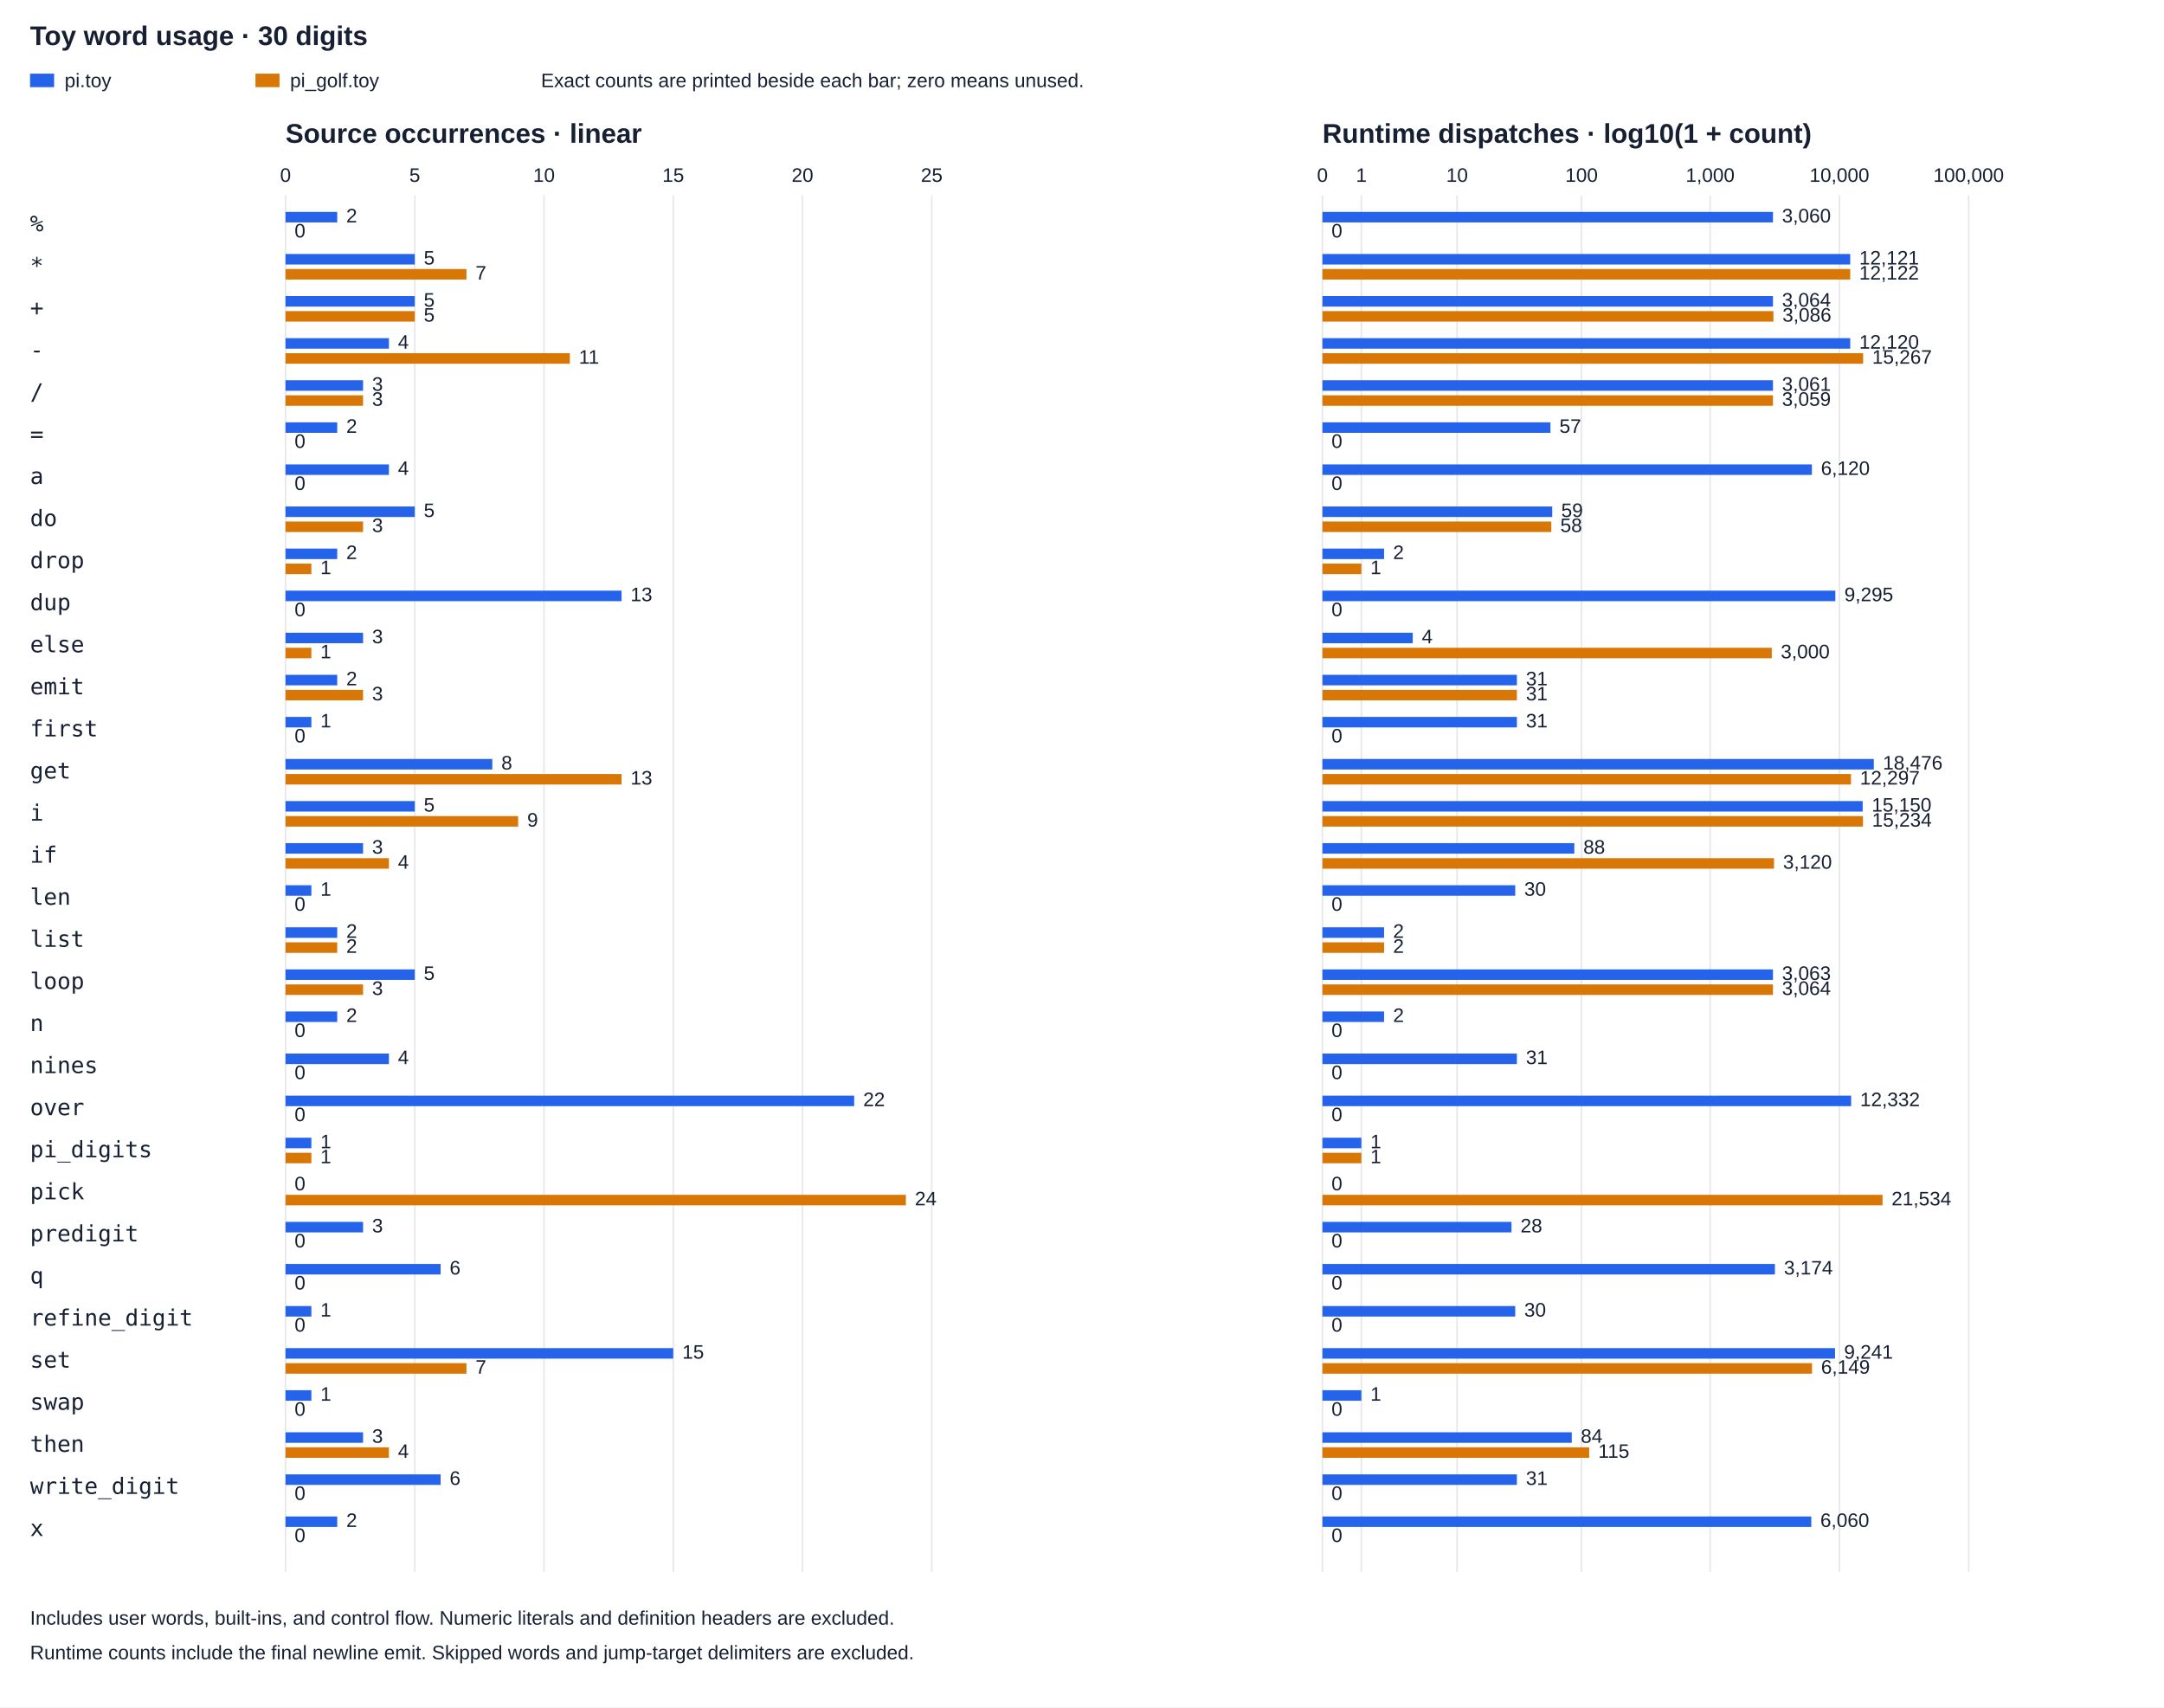
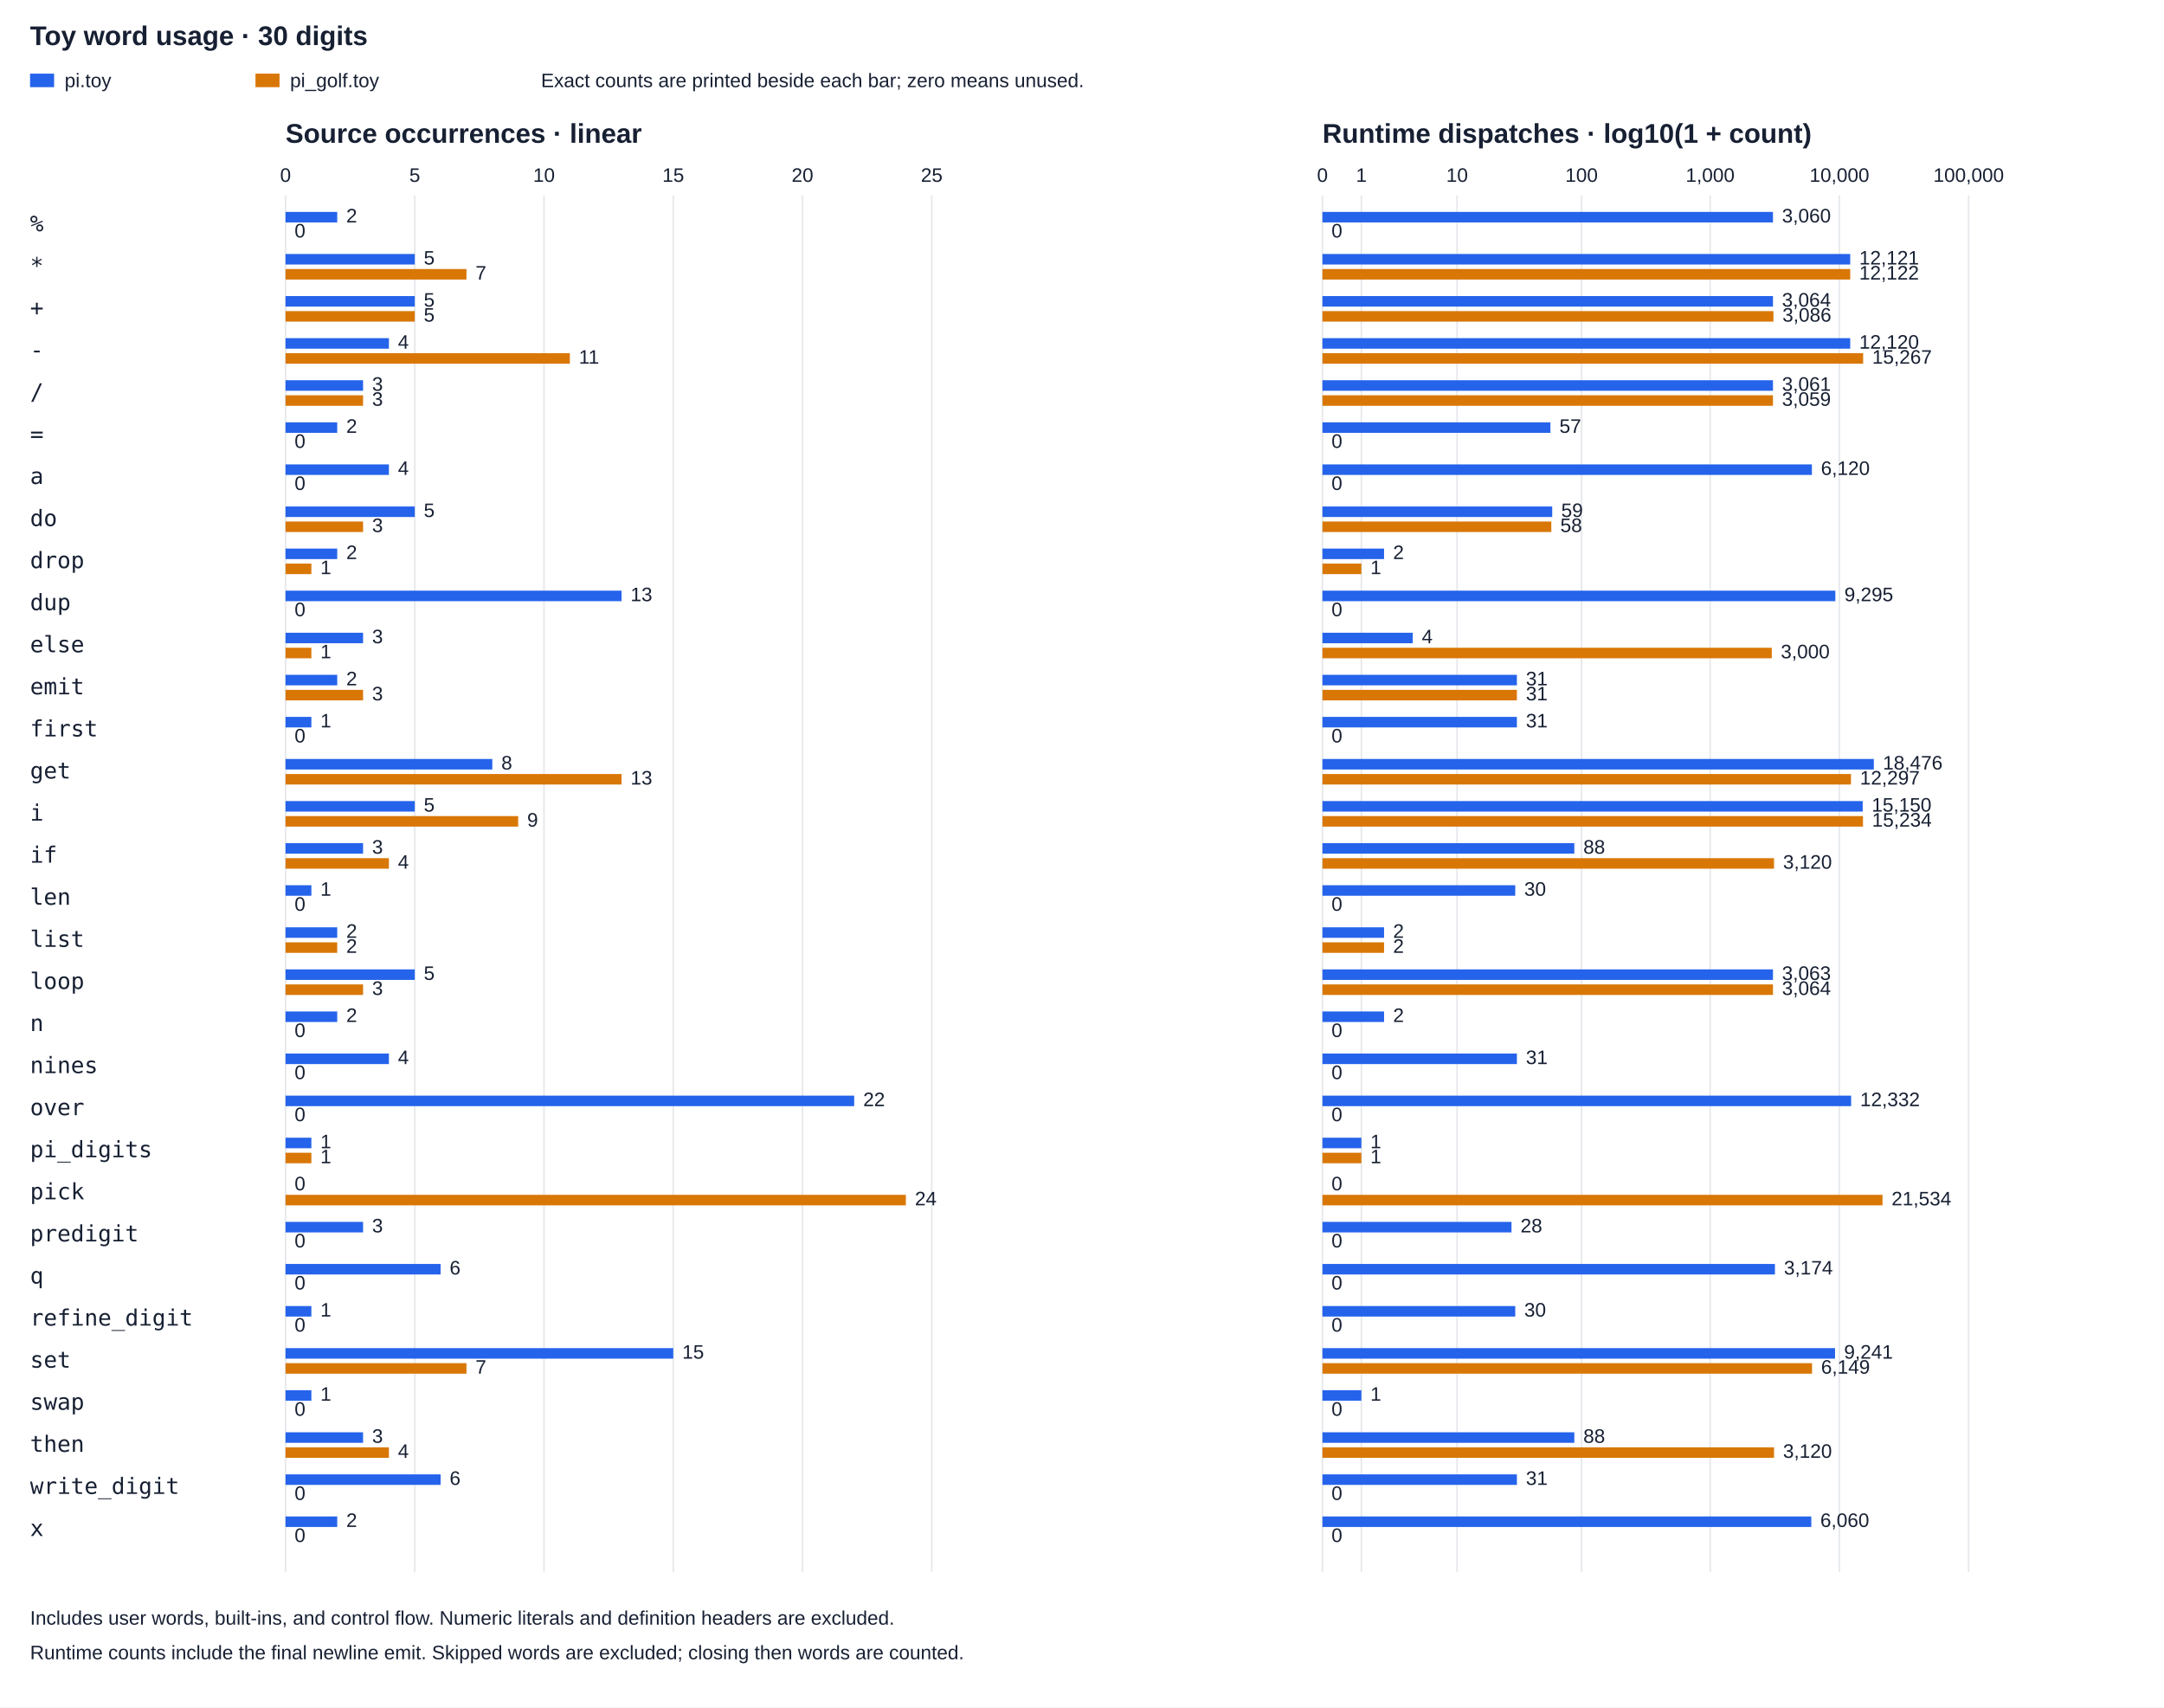
<svg xmlns="http://www.w3.org/2000/svg" width="1440" height="1136" viewBox="0 0 1440 1136" role="img" aria-labelledby="title desc">
  <rect width="100%" height="100%" fill="white" />
  <style>text{font-family:Arial,sans-serif;fill:#172033;font-size:13px}.word{font-family:monospace;font-size:15px}.heading{font-size:18px;font-weight:bold}</style>
  <text x="20.0" y="30.0" class="heading" text-anchor="start">Toy word usage · 30 digits</text>
  <rect x="20" y="49" width="16" height="9" fill="#2563eb" />
  <text x="43.0" y="58.0" class="" text-anchor="start">pi.toy</text>
  <rect x="170" y="49" width="16" height="9" fill="#d97706" />
  <text x="193.0" y="58.0" class="" text-anchor="start">pi_golf.toy</text>
  <text x="360.0" y="58.0" class="" text-anchor="start">Exact counts are printed beside each bar; zero means unused.</text>
  <text x="190.0" y="95.0" class="heading" text-anchor="start">Source occurrences · linear</text>
  <path d="M190.0,130 V1046" stroke="#e5e7eb" />
  <text x="190.0" y="121.0" class="" text-anchor="middle">0</text>
  <path d="M276.0,130 V1046" stroke="#e5e7eb" />
  <text x="276.0" y="121.0" class="" text-anchor="middle">5</text>
  <path d="M362.0,130 V1046" stroke="#e5e7eb" />
  <text x="362.0" y="121.0" class="" text-anchor="middle">10</text>
  <path d="M448.0,130 V1046" stroke="#e5e7eb" />
  <text x="448.0" y="121.0" class="" text-anchor="middle">15</text>
  <path d="M534.0,130 V1046" stroke="#e5e7eb" />
  <text x="534.0" y="121.0" class="" text-anchor="middle">20</text>
  <path d="M620.0,130 V1046" stroke="#e5e7eb" />
  <text x="620.0" y="121.0" class="" text-anchor="middle">25</text>
  <text x="20.0" y="154.0" class="word" text-anchor="start">%</text>
  <rect x="190" y="141" width="34.4" height="7" fill="#2563eb" />
  <text x="230.4" y="148.0" class="" text-anchor="start">2</text>
  <rect x="190" y="151" width="0.0" height="7" fill="#d97706" />
  <text x="196.0" y="158.0" class="" text-anchor="start">0</text>
  <text x="20.0" y="182.0" class="word" text-anchor="start">*</text>
  <rect x="190" y="169" width="86.0" height="7" fill="#2563eb" />
  <text x="282.0" y="176.0" class="" text-anchor="start">5</text>
  <rect x="190" y="179" width="120.4" height="7" fill="#d97706" />
  <text x="316.4" y="186.0" class="" text-anchor="start">7</text>
  <text x="20.0" y="210.0" class="word" text-anchor="start">+</text>
  <rect x="190" y="197" width="86.0" height="7" fill="#2563eb" />
  <text x="282.0" y="204.0" class="" text-anchor="start">5</text>
  <rect x="190" y="207" width="86.0" height="7" fill="#d97706" />
  <text x="282.0" y="214.0" class="" text-anchor="start">5</text>
  <text x="20.0" y="238.0" class="word" text-anchor="start">-</text>
  <rect x="190" y="225" width="68.8" height="7" fill="#2563eb" />
  <text x="264.8" y="232.0" class="" text-anchor="start">4</text>
  <rect x="190" y="235" width="189.2" height="7" fill="#d97706" />
  <text x="385.2" y="242.0" class="" text-anchor="start">11</text>
  <text x="20.0" y="266.0" class="word" text-anchor="start">/</text>
  <rect x="190" y="253" width="51.6" height="7" fill="#2563eb" />
  <text x="247.6" y="260.0" class="" text-anchor="start">3</text>
  <rect x="190" y="263" width="51.6" height="7" fill="#d97706" />
  <text x="247.6" y="270.0" class="" text-anchor="start">3</text>
  <text x="20.0" y="294.0" class="word" text-anchor="start">=</text>
  <rect x="190" y="281" width="34.4" height="7" fill="#2563eb" />
  <text x="230.4" y="288.0" class="" text-anchor="start">2</text>
  <rect x="190" y="291" width="0.0" height="7" fill="#d97706" />
  <text x="196.0" y="298.0" class="" text-anchor="start">0</text>
  <text x="20.0" y="322.0" class="word" text-anchor="start">a</text>
  <rect x="190" y="309" width="68.8" height="7" fill="#2563eb" />
  <text x="264.8" y="316.0" class="" text-anchor="start">4</text>
  <rect x="190" y="319" width="0.0" height="7" fill="#d97706" />
  <text x="196.0" y="326.0" class="" text-anchor="start">0</text>
  <text x="20.0" y="350.0" class="word" text-anchor="start">do</text>
  <rect x="190" y="337" width="86.0" height="7" fill="#2563eb" />
  <text x="282.0" y="344.0" class="" text-anchor="start">5</text>
  <rect x="190" y="347" width="51.6" height="7" fill="#d97706" />
  <text x="247.6" y="354.0" class="" text-anchor="start">3</text>
  <text x="20.0" y="378.0" class="word" text-anchor="start">drop</text>
  <rect x="190" y="365" width="34.4" height="7" fill="#2563eb" />
  <text x="230.4" y="372.0" class="" text-anchor="start">2</text>
  <rect x="190" y="375" width="17.2" height="7" fill="#d97706" />
  <text x="213.2" y="382.0" class="" text-anchor="start">1</text>
  <text x="20.0" y="406.0" class="word" text-anchor="start">dup</text>
  <rect x="190" y="393" width="223.6" height="7" fill="#2563eb" />
  <text x="419.6" y="400.0" class="" text-anchor="start">13</text>
  <rect x="190" y="403" width="0.0" height="7" fill="#d97706" />
  <text x="196.0" y="410.0" class="" text-anchor="start">0</text>
  <text x="20.0" y="434.0" class="word" text-anchor="start">else</text>
  <rect x="190" y="421" width="51.6" height="7" fill="#2563eb" />
  <text x="247.6" y="428.0" class="" text-anchor="start">3</text>
  <rect x="190" y="431" width="17.2" height="7" fill="#d97706" />
  <text x="213.2" y="438.0" class="" text-anchor="start">1</text>
  <text x="20.0" y="462.0" class="word" text-anchor="start">emit</text>
  <rect x="190" y="449" width="34.4" height="7" fill="#2563eb" />
  <text x="230.4" y="456.0" class="" text-anchor="start">2</text>
  <rect x="190" y="459" width="51.6" height="7" fill="#d97706" />
  <text x="247.6" y="466.0" class="" text-anchor="start">3</text>
  <text x="20.0" y="490.0" class="word" text-anchor="start">first</text>
  <rect x="190" y="477" width="17.2" height="7" fill="#2563eb" />
  <text x="213.2" y="484.0" class="" text-anchor="start">1</text>
  <rect x="190" y="487" width="0.0" height="7" fill="#d97706" />
  <text x="196.0" y="494.0" class="" text-anchor="start">0</text>
  <text x="20.0" y="518.0" class="word" text-anchor="start">get</text>
  <rect x="190" y="505" width="137.6" height="7" fill="#2563eb" />
  <text x="333.6" y="512.0" class="" text-anchor="start">8</text>
  <rect x="190" y="515" width="223.6" height="7" fill="#d97706" />
  <text x="419.6" y="522.0" class="" text-anchor="start">13</text>
  <text x="20.0" y="546.0" class="word" text-anchor="start">i</text>
  <rect x="190" y="533" width="86.0" height="7" fill="#2563eb" />
  <text x="282.0" y="540.0" class="" text-anchor="start">5</text>
  <rect x="190" y="543" width="154.8" height="7" fill="#d97706" />
  <text x="350.8" y="550.0" class="" text-anchor="start">9</text>
  <text x="20.0" y="574.0" class="word" text-anchor="start">if</text>
  <rect x="190" y="561" width="51.6" height="7" fill="#2563eb" />
  <text x="247.6" y="568.0" class="" text-anchor="start">3</text>
  <rect x="190" y="571" width="68.8" height="7" fill="#d97706" />
  <text x="264.8" y="578.0" class="" text-anchor="start">4</text>
  <text x="20.0" y="602.0" class="word" text-anchor="start">len</text>
  <rect x="190" y="589" width="17.2" height="7" fill="#2563eb" />
  <text x="213.2" y="596.0" class="" text-anchor="start">1</text>
  <rect x="190" y="599" width="0.0" height="7" fill="#d97706" />
  <text x="196.0" y="606.0" class="" text-anchor="start">0</text>
  <text x="20.0" y="630.0" class="word" text-anchor="start">list</text>
  <rect x="190" y="617" width="34.4" height="7" fill="#2563eb" />
  <text x="230.4" y="624.0" class="" text-anchor="start">2</text>
  <rect x="190" y="627" width="34.4" height="7" fill="#d97706" />
  <text x="230.4" y="634.0" class="" text-anchor="start">2</text>
  <text x="20.0" y="658.0" class="word" text-anchor="start">loop</text>
  <rect x="190" y="645" width="86.0" height="7" fill="#2563eb" />
  <text x="282.0" y="652.0" class="" text-anchor="start">5</text>
  <rect x="190" y="655" width="51.6" height="7" fill="#d97706" />
  <text x="247.6" y="662.0" class="" text-anchor="start">3</text>
  <text x="20.0" y="686.0" class="word" text-anchor="start">n</text>
  <rect x="190" y="673" width="34.4" height="7" fill="#2563eb" />
  <text x="230.4" y="680.0" class="" text-anchor="start">2</text>
  <rect x="190" y="683" width="0.0" height="7" fill="#d97706" />
  <text x="196.0" y="690.0" class="" text-anchor="start">0</text>
  <text x="20.0" y="714.0" class="word" text-anchor="start">nines</text>
  <rect x="190" y="701" width="68.8" height="7" fill="#2563eb" />
  <text x="264.8" y="708.0" class="" text-anchor="start">4</text>
  <rect x="190" y="711" width="0.0" height="7" fill="#d97706" />
  <text x="196.0" y="718.0" class="" text-anchor="start">0</text>
  <text x="20.0" y="742.0" class="word" text-anchor="start">over</text>
  <rect x="190" y="729" width="378.4" height="7" fill="#2563eb" />
  <text x="574.4" y="736.0" class="" text-anchor="start">22</text>
  <rect x="190" y="739" width="0.0" height="7" fill="#d97706" />
  <text x="196.0" y="746.0" class="" text-anchor="start">0</text>
  <text x="20.0" y="770.0" class="word" text-anchor="start">pi_digits</text>
  <rect x="190" y="757" width="17.2" height="7" fill="#2563eb" />
  <text x="213.2" y="764.0" class="" text-anchor="start">1</text>
  <rect x="190" y="767" width="17.2" height="7" fill="#d97706" />
  <text x="213.2" y="774.0" class="" text-anchor="start">1</text>
  <text x="20.0" y="798.0" class="word" text-anchor="start">pick</text>
  <rect x="190" y="785" width="0.0" height="7" fill="#2563eb" />
  <text x="196.0" y="792.0" class="" text-anchor="start">0</text>
  <rect x="190" y="795" width="412.8" height="7" fill="#d97706" />
  <text x="608.8" y="802.0" class="" text-anchor="start">24</text>
  <text x="20.0" y="826.0" class="word" text-anchor="start">predigit</text>
  <rect x="190" y="813" width="51.6" height="7" fill="#2563eb" />
  <text x="247.6" y="820.0" class="" text-anchor="start">3</text>
  <rect x="190" y="823" width="0.0" height="7" fill="#d97706" />
  <text x="196.0" y="830.0" class="" text-anchor="start">0</text>
  <text x="20.0" y="854.0" class="word" text-anchor="start">q</text>
  <rect x="190" y="841" width="103.2" height="7" fill="#2563eb" />
  <text x="299.2" y="848.0" class="" text-anchor="start">6</text>
  <rect x="190" y="851" width="0.0" height="7" fill="#d97706" />
  <text x="196.0" y="858.0" class="" text-anchor="start">0</text>
  <text x="20.0" y="882.0" class="word" text-anchor="start">refine_digit</text>
  <rect x="190" y="869" width="17.2" height="7" fill="#2563eb" />
  <text x="213.2" y="876.0" class="" text-anchor="start">1</text>
  <rect x="190" y="879" width="0.0" height="7" fill="#d97706" />
  <text x="196.0" y="886.0" class="" text-anchor="start">0</text>
  <text x="20.0" y="910.0" class="word" text-anchor="start">set</text>
  <rect x="190" y="897" width="258.0" height="7" fill="#2563eb" />
  <text x="454.0" y="904.0" class="" text-anchor="start">15</text>
  <rect x="190" y="907" width="120.4" height="7" fill="#d97706" />
  <text x="316.4" y="914.0" class="" text-anchor="start">7</text>
  <text x="20.0" y="938.0" class="word" text-anchor="start">swap</text>
  <rect x="190" y="925" width="17.2" height="7" fill="#2563eb" />
  <text x="213.2" y="932.0" class="" text-anchor="start">1</text>
  <rect x="190" y="935" width="0.0" height="7" fill="#d97706" />
  <text x="196.0" y="942.0" class="" text-anchor="start">0</text>
  <text x="20.0" y="966.0" class="word" text-anchor="start">then</text>
  <rect x="190" y="953" width="51.6" height="7" fill="#2563eb" />
  <text x="247.6" y="960.0" class="" text-anchor="start">3</text>
  <rect x="190" y="963" width="68.8" height="7" fill="#d97706" />
  <text x="264.8" y="970.0" class="" text-anchor="start">4</text>
  <text x="20.0" y="994.0" class="word" text-anchor="start">write_digit</text>
  <rect x="190" y="981" width="103.2" height="7" fill="#2563eb" />
  <text x="299.2" y="988.0" class="" text-anchor="start">6</text>
  <rect x="190" y="991" width="0.0" height="7" fill="#d97706" />
  <text x="196.0" y="998.0" class="" text-anchor="start">0</text>
  <text x="20.0" y="1022.0" class="word" text-anchor="start">x</text>
  <rect x="190" y="1009" width="34.4" height="7" fill="#2563eb" />
  <text x="230.4" y="1016.0" class="" text-anchor="start">2</text>
  <rect x="190" y="1019" width="0.0" height="7" fill="#d97706" />
  <text x="196.0" y="1026.0" class="" text-anchor="start">0</text>
  <text x="880.0" y="95.0" class="heading" text-anchor="start">Runtime dispatches · log10(1 + count)</text>
  <path d="M880.0,130 V1046" stroke="#e5e7eb" />
  <text x="880.0" y="121.0" class="" text-anchor="middle">0</text>
  <path d="M905.9,130 V1046" stroke="#e5e7eb" />
  <text x="905.9" y="121.0" class="" text-anchor="middle">1</text>
  <path d="M969.6,130 V1046" stroke="#e5e7eb" />
  <text x="969.6" y="121.0" class="" text-anchor="middle">10</text>
  <path d="M1052.4,130 V1046" stroke="#e5e7eb" />
  <text x="1052.4" y="121.0" class="" text-anchor="middle">100</text>
  <path d="M1138.0,130 V1046" stroke="#e5e7eb" />
  <text x="1138.0" y="121.0" class="" text-anchor="middle">1,000</text>
  <path d="M1224.0,130 V1046" stroke="#e5e7eb" />
  <text x="1224.0" y="121.0" class="" text-anchor="middle">10,000</text>
  <path d="M1310.0,130 V1046" stroke="#e5e7eb" />
  <text x="1310.0" y="121.0" class="" text-anchor="middle">100,000</text>
  <rect x="880" y="141" width="299.8" height="7" fill="#2563eb" />
  <text x="1185.8" y="148.0" class="" text-anchor="start">3,060</text>
  <rect x="880" y="151" width="0.0" height="7" fill="#d97706" />
  <text x="886.0" y="158.0" class="" text-anchor="start">0</text>
  <rect x="880" y="169" width="351.2" height="7" fill="#2563eb" />
  <text x="1237.2" y="176.0" class="" text-anchor="start">12,121</text>
  <rect x="880" y="179" width="351.2" height="7" fill="#d97706" />
  <text x="1237.2" y="186.0" class="" text-anchor="start">12,122</text>
  <rect x="880" y="197" width="299.8" height="7" fill="#2563eb" />
  <text x="1185.8" y="204.0" class="" text-anchor="start">3,064</text>
  <rect x="880" y="207" width="300.1" height="7" fill="#d97706" />
  <text x="1186.1" y="214.0" class="" text-anchor="start">3,086</text>
  <rect x="880" y="225" width="351.2" height="7" fill="#2563eb" />
  <text x="1237.2" y="232.0" class="" text-anchor="start">12,120</text>
  <rect x="880" y="235" width="359.8" height="7" fill="#d97706" />
  <text x="1245.8" y="242.0" class="" text-anchor="start">15,267</text>
  <rect x="880" y="253" width="299.8" height="7" fill="#2563eb" />
  <text x="1185.8" y="260.0" class="" text-anchor="start">3,061</text>
  <rect x="880" y="263" width="299.8" height="7" fill="#d97706" />
  <text x="1185.8" y="270.0" class="" text-anchor="start">3,059</text>
  <rect x="880" y="281" width="151.7" height="7" fill="#2563eb" />
  <text x="1037.7" y="288.0" class="" text-anchor="start">57</text>
  <rect x="880" y="291" width="0.0" height="7" fill="#d97706" />
  <text x="886.0" y="298.0" class="" text-anchor="start">0</text>
  <rect x="880" y="309" width="325.7" height="7" fill="#2563eb" />
  <text x="1211.7" y="316.0" class="" text-anchor="start">6,120</text>
  <rect x="880" y="319" width="0.0" height="7" fill="#d97706" />
  <text x="886.0" y="326.0" class="" text-anchor="start">0</text>
  <rect x="880" y="337" width="152.9" height="7" fill="#2563eb" />
  <text x="1038.9" y="344.0" class="" text-anchor="start">59</text>
  <rect x="880" y="347" width="152.3" height="7" fill="#d97706" />
  <text x="1038.3" y="354.0" class="" text-anchor="start">58</text>
  <rect x="880" y="365" width="41.0" height="7" fill="#2563eb" />
  <text x="927.0" y="372.0" class="" text-anchor="start">2</text>
  <rect x="880" y="375" width="25.9" height="7" fill="#d97706" />
  <text x="911.9" y="382.0" class="" text-anchor="start">1</text>
  <rect x="880" y="393" width="341.3" height="7" fill="#2563eb" />
  <text x="1227.3" y="400.0" class="" text-anchor="start">9,295</text>
  <rect x="880" y="403" width="0.0" height="7" fill="#d97706" />
  <text x="886.0" y="410.0" class="" text-anchor="start">0</text>
  <rect x="880" y="421" width="60.1" height="7" fill="#2563eb" />
  <text x="946.1" y="428.0" class="" text-anchor="start">4</text>
  <rect x="880" y="431" width="299.0" height="7" fill="#d97706" />
  <text x="1185.0" y="438.0" class="" text-anchor="start">3,000</text>
  <rect x="880" y="449" width="129.4" height="7" fill="#2563eb" />
  <text x="1015.4" y="456.0" class="" text-anchor="start">31</text>
  <rect x="880" y="459" width="129.4" height="7" fill="#d97706" />
  <text x="1015.4" y="466.0" class="" text-anchor="start">31</text>
  <rect x="880" y="477" width="129.4" height="7" fill="#2563eb" />
  <text x="1015.4" y="484.0" class="" text-anchor="start">31</text>
  <rect x="880" y="487" width="0.0" height="7" fill="#d97706" />
  <text x="886.0" y="494.0" class="" text-anchor="start">0</text>
  <rect x="880" y="505" width="366.9" height="7" fill="#2563eb" />
  <text x="1252.9" y="512.0" class="" text-anchor="start">18,476</text>
  <rect x="880" y="515" width="351.7" height="7" fill="#d97706" />
  <text x="1237.7" y="522.0" class="" text-anchor="start">12,297</text>
  <rect x="880" y="533" width="359.5" height="7" fill="#2563eb" />
  <text x="1245.5" y="540.0" class="" text-anchor="start">15,150</text>
  <rect x="880" y="543" width="359.7" height="7" fill="#d97706" />
  <text x="1245.7" y="550.0" class="" text-anchor="start">15,234</text>
  <rect x="880" y="561" width="167.6" height="7" fill="#2563eb" />
  <text x="1053.6" y="568.0" class="" text-anchor="start">88</text>
  <rect x="880" y="571" width="300.5" height="7" fill="#d97706" />
  <text x="1186.5" y="578.0" class="" text-anchor="start">3,120</text>
  <rect x="880" y="589" width="128.3" height="7" fill="#2563eb" />
  <text x="1014.3" y="596.0" class="" text-anchor="start">30</text>
  <rect x="880" y="599" width="0.0" height="7" fill="#d97706" />
  <text x="886.0" y="606.0" class="" text-anchor="start">0</text>
  <rect x="880" y="617" width="41.0" height="7" fill="#2563eb" />
  <text x="927.0" y="624.0" class="" text-anchor="start">2</text>
  <rect x="880" y="627" width="41.0" height="7" fill="#d97706" />
  <text x="927.0" y="634.0" class="" text-anchor="start">2</text>
  <rect x="880" y="645" width="299.8" height="7" fill="#2563eb" />
  <text x="1185.8" y="652.0" class="" text-anchor="start">3,063</text>
  <rect x="880" y="655" width="299.8" height="7" fill="#d97706" />
  <text x="1185.8" y="662.0" class="" text-anchor="start">3,064</text>
  <rect x="880" y="673" width="41.0" height="7" fill="#2563eb" />
  <text x="927.0" y="680.0" class="" text-anchor="start">2</text>
  <rect x="880" y="683" width="0.0" height="7" fill="#d97706" />
  <text x="886.0" y="690.0" class="" text-anchor="start">0</text>
  <rect x="880" y="701" width="129.4" height="7" fill="#2563eb" />
  <text x="1015.4" y="708.0" class="" text-anchor="start">31</text>
  <rect x="880" y="711" width="0.0" height="7" fill="#d97706" />
  <text x="886.0" y="718.0" class="" text-anchor="start">0</text>
  <rect x="880" y="729" width="351.8" height="7" fill="#2563eb" />
  <text x="1237.8" y="736.0" class="" text-anchor="start">12,332</text>
  <rect x="880" y="739" width="0.0" height="7" fill="#d97706" />
  <text x="886.0" y="746.0" class="" text-anchor="start">0</text>
  <rect x="880" y="757" width="25.9" height="7" fill="#2563eb" />
  <text x="911.9" y="764.0" class="" text-anchor="start">1</text>
  <rect x="880" y="767" width="25.9" height="7" fill="#d97706" />
  <text x="911.9" y="774.0" class="" text-anchor="start">1</text>
  <rect x="880" y="785" width="0.0" height="7" fill="#2563eb" />
  <text x="886.0" y="792.0" class="" text-anchor="start">0</text>
  <rect x="880" y="795" width="372.7" height="7" fill="#d97706" />
  <text x="1258.7" y="802.0" class="" text-anchor="start">21,534</text>
  <rect x="880" y="813" width="125.8" height="7" fill="#2563eb" />
  <text x="1011.8" y="820.0" class="" text-anchor="start">28</text>
  <rect x="880" y="823" width="0.0" height="7" fill="#d97706" />
  <text x="886.0" y="830.0" class="" text-anchor="start">0</text>
  <rect x="880" y="841" width="301.1" height="7" fill="#2563eb" />
  <text x="1187.1" y="848.0" class="" text-anchor="start">3,174</text>
  <rect x="880" y="851" width="0.0" height="7" fill="#d97706" />
  <text x="886.0" y="858.0" class="" text-anchor="start">0</text>
  <rect x="880" y="869" width="128.3" height="7" fill="#2563eb" />
  <text x="1014.3" y="876.0" class="" text-anchor="start">30</text>
  <rect x="880" y="879" width="0.0" height="7" fill="#d97706" />
  <text x="886.0" y="886.0" class="" text-anchor="start">0</text>
  <rect x="880" y="897" width="341.1" height="7" fill="#2563eb" />
  <text x="1227.1" y="904.0" class="" text-anchor="start">9,241</text>
  <rect x="880" y="907" width="325.8" height="7" fill="#d97706" />
  <text x="1211.8" y="914.0" class="" text-anchor="start">6,149</text>
  <rect x="880" y="925" width="25.9" height="7" fill="#2563eb" />
  <text x="911.9" y="932.0" class="" text-anchor="start">1</text>
  <rect x="880" y="935" width="0.0" height="7" fill="#d97706" />
  <text x="886.0" y="942.0" class="" text-anchor="start">0</text>
-   <rect x="880" y="953" width="165.9" height="7" fill="#2563eb" />
-   <text x="1051.9" y="960.0" class="" text-anchor="start">84</text>
-   <rect x="880" y="963" width="177.5" height="7" fill="#d97706" />
-   <text x="1063.5" y="970.0" class="" text-anchor="start">115</text>
+   <rect x="880" y="953" width="167.6" height="7" fill="#2563eb" />
+   <text x="1053.6" y="960.0" class="" text-anchor="start">88</text>
+   <rect x="880" y="963" width="300.5" height="7" fill="#d97706" />
+   <text x="1186.5" y="970.0" class="" text-anchor="start">3,120</text>
  <rect x="880" y="981" width="129.4" height="7" fill="#2563eb" />
  <text x="1015.4" y="988.0" class="" text-anchor="start">31</text>
  <rect x="880" y="991" width="0.0" height="7" fill="#d97706" />
  <text x="886.0" y="998.0" class="" text-anchor="start">0</text>
  <rect x="880" y="1009" width="325.3" height="7" fill="#2563eb" />
  <text x="1211.3" y="1016.0" class="" text-anchor="start">6,060</text>
  <rect x="880" y="1019" width="0.0" height="7" fill="#d97706" />
  <text x="886.0" y="1026.0" class="" text-anchor="start">0</text>
  <text x="20.0" y="1081.0" class="" text-anchor="start">Includes user words, built-ins, and control flow. Numeric literals and definition headers are excluded.</text>
-   <text x="20.0" y="1104.0" class="" text-anchor="start">Runtime counts include the final newline emit. Skipped words and jump-target delimiters are excluded.</text>
+   <text x="20.0" y="1104.0" class="" text-anchor="start">Runtime counts include the final newline emit. Skipped words are excluded; closing then words are counted.</text>
</svg>
